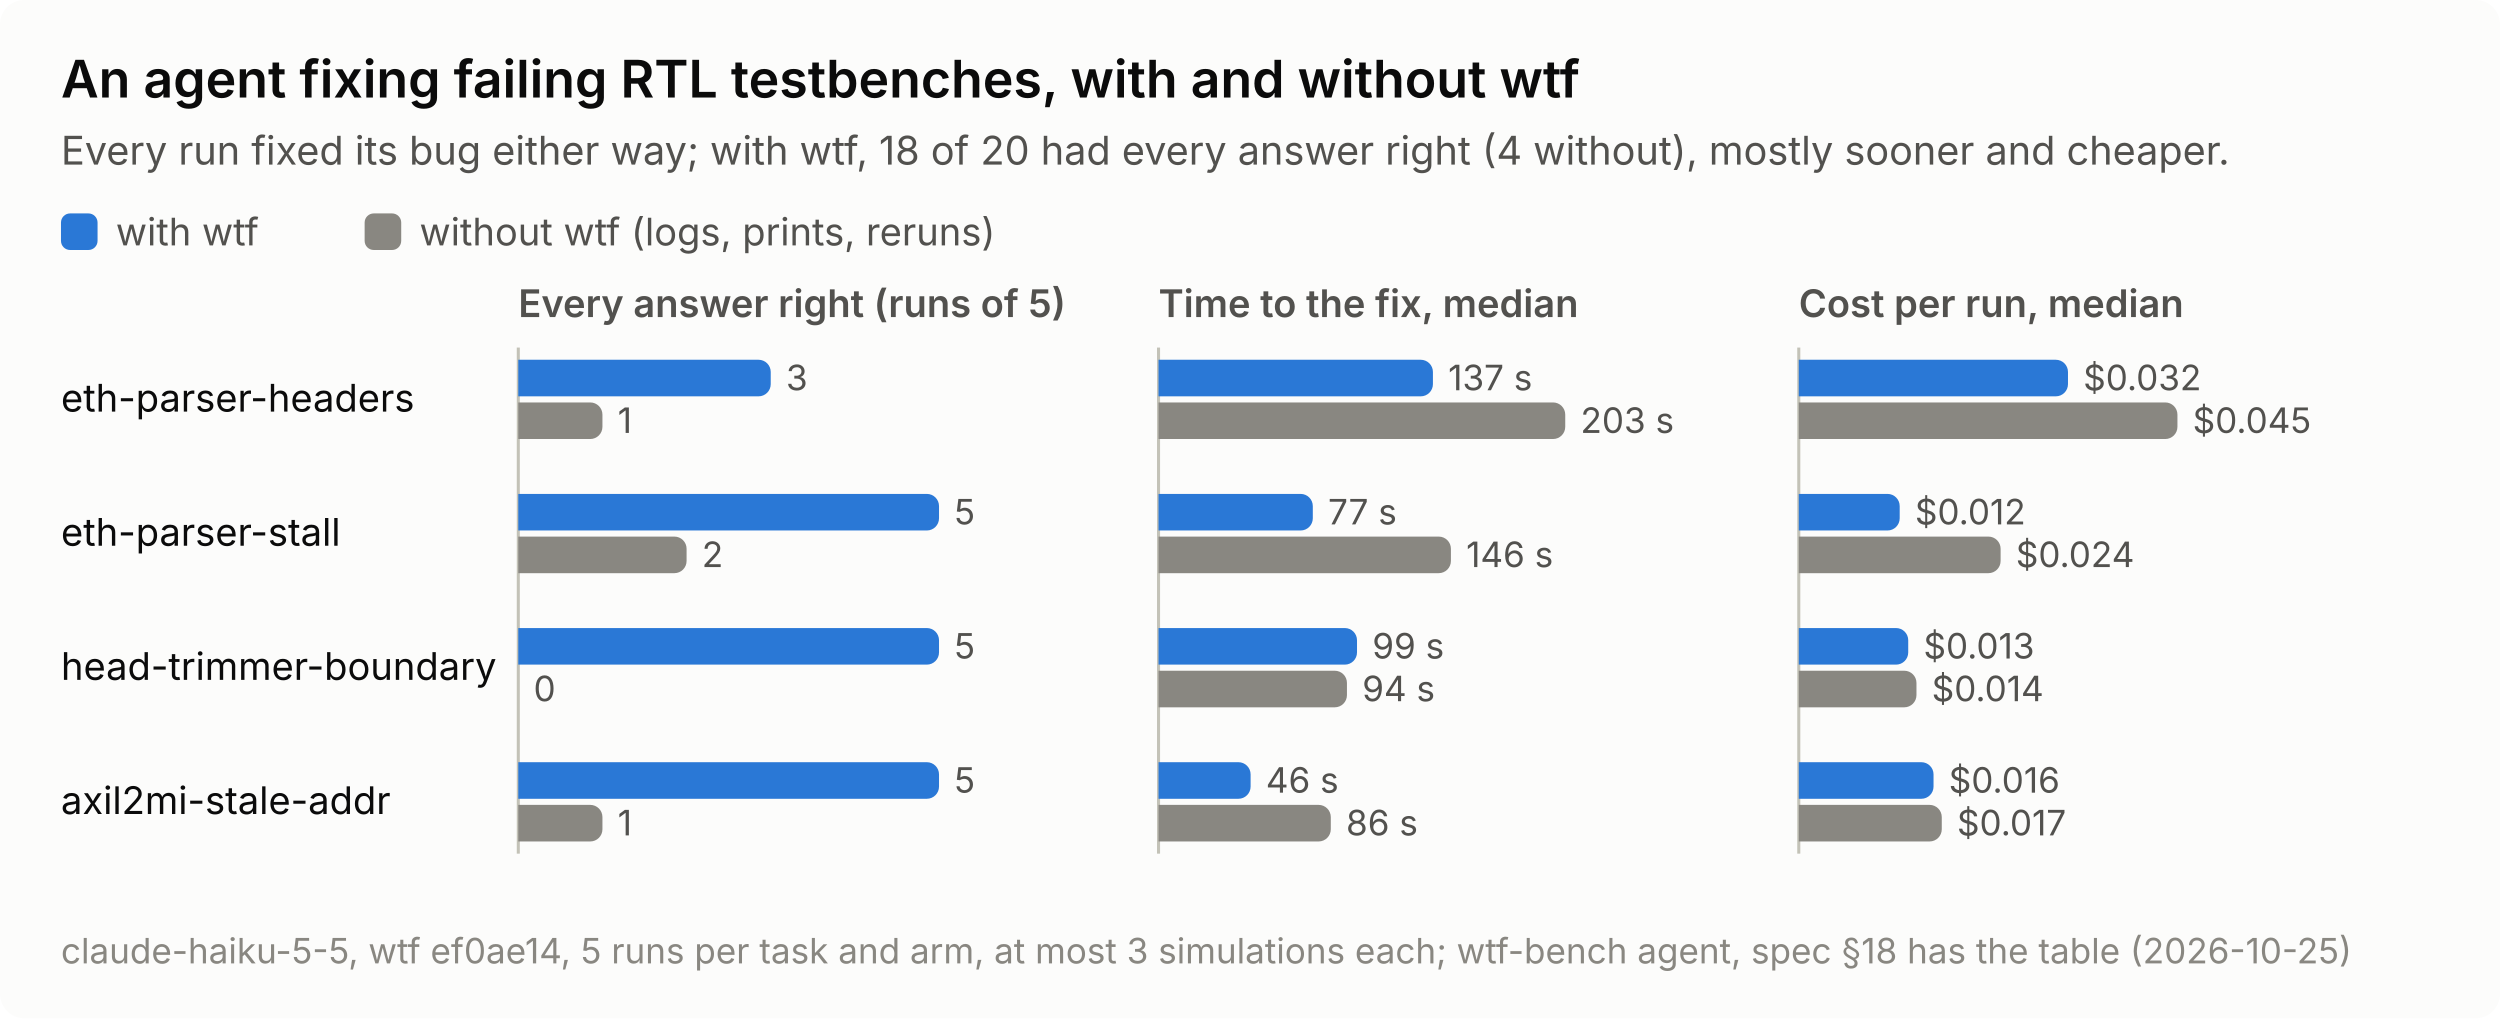
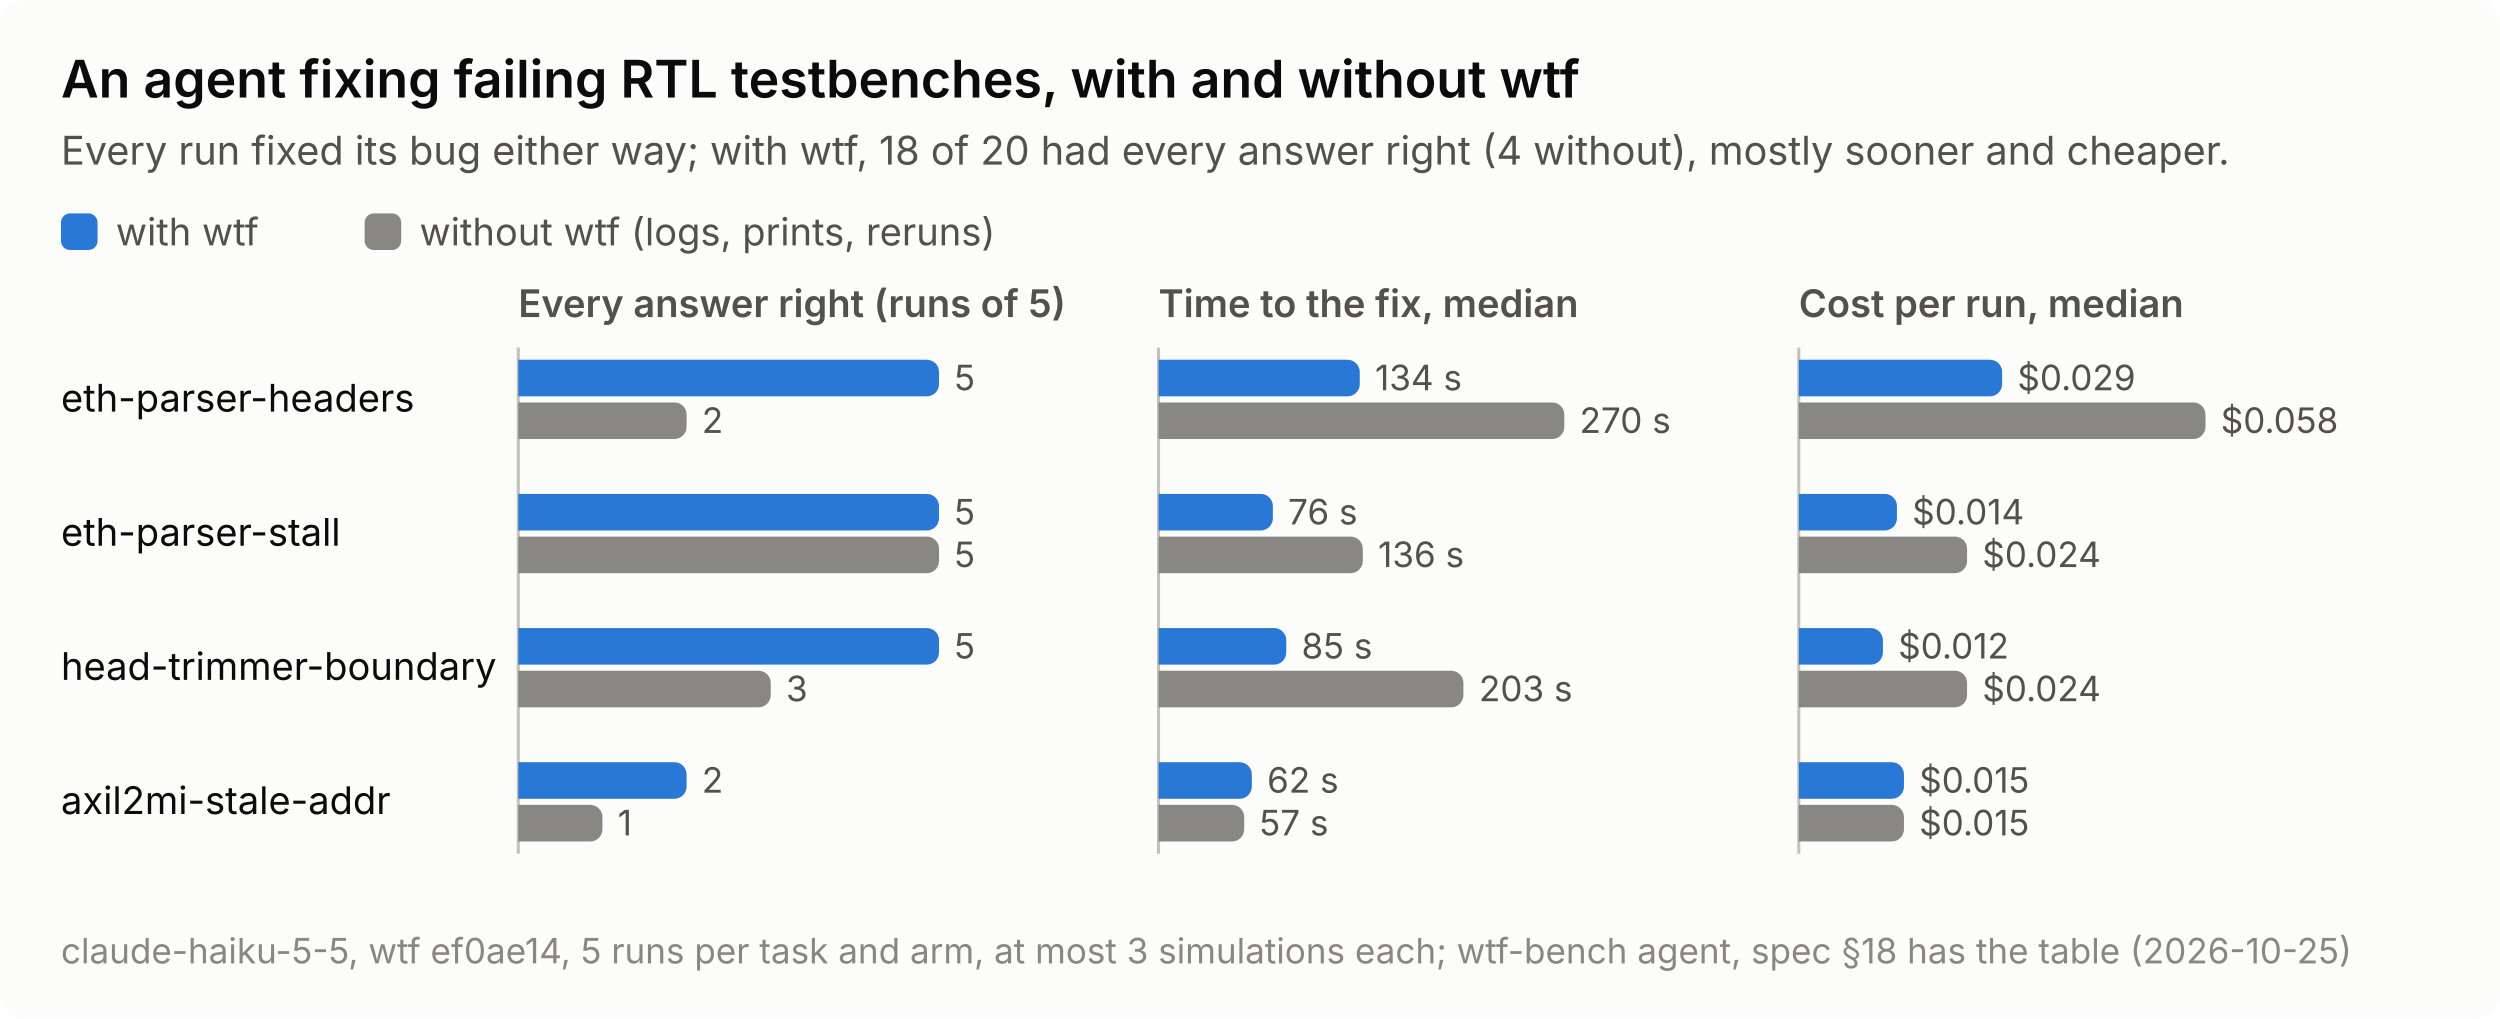
<svg xmlns="http://www.w3.org/2000/svg" width="820" height="334" viewBox="0 0 820 334" font-family="system-ui, -apple-system, Segoe UI, sans-serif" role="img" aria-labelledby="t d">
  <rect width="820" height="334" rx="8" fill="#fcfcfb" />
  <text x="20" y="32" font-size="17" font-weight="600" fill="#0b0b0b">An agent fixing failing RTL testbenches, with and without wtf</text>
  <text x="20" y="54" font-size="13" fill="#52514e">Every run fixed its bug either way; with wtf, 18 of 20 had every answer right (4 without), mostly sooner and cheaper.</text>
  <rect x="20" y="70" width="12" height="12" rx="3" fill="#2a78d6" />
  <text x="38" y="80.5" font-size="12.5" fill="#52514e">with wtf</text>
  <rect x="119.6" y="70" width="12" height="12" rx="3" fill="#898781" />
  <text x="137.6" y="80.5" font-size="12.5" fill="#52514e">without wtf (logs, prints, reruns)</text>
  <text x="20" y="135.0" font-size="12.5" fill="#0b0b0b">eth-parser-headers</text>
  <text x="20" y="179.0" font-size="12.5" fill="#0b0b0b">eth-parser-stall</text>
  <text x="20" y="223.0" font-size="12.5" fill="#0b0b0b">head-trimmer-boundary</text>
  <text x="20" y="267.0" font-size="12.5" fill="#0b0b0b">axil2mi-stale-addr</text>
  <text x="170" y="104" font-size="12.5" font-weight="600" fill="#52514e">Every answer right (runs of 5)</text>
  <line x1="170" y1="114" x2="170" y2="280" stroke="#c3c2b7" stroke-width="1" />
-   <path d="M170.0,118.0 h78.8 a4,4 0 0 1 4,4 v4.0 a4,4 0 0 1 -4,4 h-78.8 z" fill="#2a78d6" />
-   <text x="257.8" y="128.0" font-size="11.5" fill="#52514e">3</text>
-   <path d="M170.0,132.0 h23.6 a4,4 0 0 1 4,4 v4.0 a4,4 0 0 1 -4,4 h-23.6 z" fill="#898781" />
-   <text x="202.6" y="142.0" font-size="11.5" fill="#52514e">1</text>
+   <path d="M170.0,118.0 h134.0 a4,4 0 0 1 4,4 v4.0 a4,4 0 0 1 -4,4 h-134.0 z" fill="#2a78d6" />
+   <text x="313.0" y="128.0" font-size="11.5" fill="#52514e">5</text>
+   <path d="M170.0,132.0 h51.2 a4,4 0 0 1 4,4 v4.0 a4,4 0 0 1 -4,4 h-51.2 z" fill="#898781" />
+   <text x="230.2" y="142.0" font-size="11.5" fill="#52514e">2</text>
  <path d="M170.0,162.0 h134.0 a4,4 0 0 1 4,4 v4.0 a4,4 0 0 1 -4,4 h-134.0 z" fill="#2a78d6" />
  <text x="313.0" y="172.0" font-size="11.5" fill="#52514e">5</text>
-   <path d="M170.0,176.0 h51.2 a4,4 0 0 1 4,4 v4.0 a4,4 0 0 1 -4,4 h-51.2 z" fill="#898781" />
-   <text x="230.2" y="186.0" font-size="11.5" fill="#52514e">2</text>
+   <path d="M170.0,176.0 h134.0 a4,4 0 0 1 4,4 v4.0 a4,4 0 0 1 -4,4 h-134.0 z" fill="#898781" />
+   <text x="313.0" y="186.0" font-size="11.5" fill="#52514e">5</text>
  <path d="M170.0,206.0 h134.0 a4,4 0 0 1 4,4 v4.0 a4,4 0 0 1 -4,4 h-134.0 z" fill="#2a78d6" />
  <text x="313.0" y="216.0" font-size="11.5" fill="#52514e">5</text>
-   <text x="175.0" y="230.0" font-size="11.5" fill="#52514e">0</text>
-   <path d="M170.0,250.0 h134.0 a4,4 0 0 1 4,4 v4.0 a4,4 0 0 1 -4,4 h-134.0 z" fill="#2a78d6" />
-   <text x="313.0" y="260.0" font-size="11.5" fill="#52514e">5</text>
+   <path d="M170.0,220.0 h78.8 a4,4 0 0 1 4,4 v4.0 a4,4 0 0 1 -4,4 h-78.8 z" fill="#898781" />
+   <text x="257.8" y="230.0" font-size="11.5" fill="#52514e">3</text>
+   <path d="M170.0,250.0 h51.2 a4,4 0 0 1 4,4 v4.0 a4,4 0 0 1 -4,4 h-51.2 z" fill="#2a78d6" />
+   <text x="230.2" y="260.0" font-size="11.5" fill="#52514e">2</text>
  <path d="M170.0,264.0 h23.6 a4,4 0 0 1 4,4 v4.0 a4,4 0 0 1 -4,4 h-23.6 z" fill="#898781" />
  <text x="202.6" y="274.0" font-size="11.5" fill="#52514e">1</text>
  <text x="380" y="104" font-size="12.5" font-weight="600" fill="#52514e">Time to the fix, median</text>
  <line x1="380" y1="114" x2="380" y2="280" stroke="#c3c2b7" stroke-width="1" />
-   <path d="M380.0,118.0 h86.0 a4,4 0 0 1 4,4 v4.0 a4,4 0 0 1 -4,4 h-86.0 z" fill="#2a78d6" />
-   <text x="475.0" y="128.0" font-size="11.5" fill="#52514e">137 s</text>
-   <path d="M380.0,132.0 h129.4 a4,4 0 0 1 4,4 v4.0 a4,4 0 0 1 -4,4 h-129.4 z" fill="#898781" />
-   <text x="518.4" y="142.0" font-size="11.5" fill="#52514e">203 s</text>
-   <path d="M380.0,162.0 h46.6 a4,4 0 0 1 4,4 v4.0 a4,4 0 0 1 -4,4 h-46.6 z" fill="#2a78d6" />
-   <text x="435.6" y="172.0" font-size="11.5" fill="#52514e">77 s</text>
-   <path d="M380.0,176.0 h91.9 a4,4 0 0 1 4,4 v4.0 a4,4 0 0 1 -4,4 h-91.9 z" fill="#898781" />
-   <text x="480.9" y="186.0" font-size="11.5" fill="#52514e">146 s</text>
-   <path d="M380.0,206.0 h61.1 a4,4 0 0 1 4,4 v4.0 a4,4 0 0 1 -4,4 h-61.1 z" fill="#2a78d6" />
-   <text x="450.1" y="216.0" font-size="11.5" fill="#52514e">99 s</text>
-   <path d="M380.0,220.0 h57.8 a4,4 0 0 1 4,4 v4.0 a4,4 0 0 1 -4,4 h-57.8 z" fill="#898781" />
-   <text x="446.8" y="230.0" font-size="11.5" fill="#52514e">94 s</text>
-   <path d="M380.0,250.0 h26.2 a4,4 0 0 1 4,4 v4.0 a4,4 0 0 1 -4,4 h-26.2 z" fill="#2a78d6" />
-   <text x="415.2" y="260.0" font-size="11.5" fill="#52514e">46 s</text>
-   <path d="M380.0,264.0 h52.5 a4,4 0 0 1 4,4 v4.0 a4,4 0 0 1 -4,4 h-52.5 z" fill="#898781" />
-   <text x="441.5" y="274.0" font-size="11.5" fill="#52514e">86 s</text>
+   <path d="M380.0,118.0 h62.0 a4,4 0 0 1 4,4 v4.0 a4,4 0 0 1 -4,4 h-62.0 z" fill="#2a78d6" />
+   <text x="451.0" y="128.0" font-size="11.5" fill="#52514e">134 s</text>
+   <path d="M380.0,132.0 h129.1 a4,4 0 0 1 4,4 v4.0 a4,4 0 0 1 -4,4 h-129.1 z" fill="#898781" />
+   <text x="518.1" y="142.0" font-size="11.5" fill="#52514e">270 s</text>
+   <path d="M380.0,162.0 h33.5 a4,4 0 0 1 4,4 v4.0 a4,4 0 0 1 -4,4 h-33.5 z" fill="#2a78d6" />
+   <text x="422.5" y="172.0" font-size="11.5" fill="#52514e">76 s</text>
+   <path d="M380.0,176.0 h63.0 a4,4 0 0 1 4,4 v4.0 a4,4 0 0 1 -4,4 h-63.0 z" fill="#898781" />
+   <text x="452.0" y="186.0" font-size="11.5" fill="#52514e">136 s</text>
+   <path d="M380.0,206.0 h37.9 a4,4 0 0 1 4,4 v4.0 a4,4 0 0 1 -4,4 h-37.9 z" fill="#2a78d6" />
+   <text x="426.9" y="216.0" font-size="11.5" fill="#52514e">85 s</text>
+   <path d="M380.0,220.0 h96.0 a4,4 0 0 1 4,4 v4.0 a4,4 0 0 1 -4,4 h-96.0 z" fill="#898781" />
+   <text x="485.1" y="230.0" font-size="11.5" fill="#52514e">203 s</text>
+   <path d="M380.0,250.0 h26.6 a4,4 0 0 1 4,4 v4.0 a4,4 0 0 1 -4,4 h-26.6 z" fill="#2a78d6" />
+   <text x="415.6" y="260.0" font-size="11.5" fill="#52514e">62 s</text>
+   <path d="M380.0,264.0 h24.1 a4,4 0 0 1 4,4 v4.0 a4,4 0 0 1 -4,4 h-24.1 z" fill="#898781" />
+   <text x="413.1" y="274.0" font-size="11.5" fill="#52514e">57 s</text>
  <text x="590" y="104" font-size="12.5" font-weight="600" fill="#52514e">Cost per run, median</text>
  <line x1="590" y1="114" x2="590" y2="280" stroke="#c3c2b7" stroke-width="1" />
-   <path d="M590.0,118.0 h84.3 a4,4 0 0 1 4,4 v4.0 a4,4 0 0 1 -4,4 h-84.3 z" fill="#2a78d6" />
-   <text x="683.3" y="128.0" font-size="11.5" fill="#52514e">$0.032</text>
-   <path d="M590.0,132.0 h120.2 a4,4 0 0 1 4,4 v4.0 a4,4 0 0 1 -4,4 h-120.2 z" fill="#898781" />
-   <text x="719.2" y="142.0" font-size="11.5" fill="#52514e">$0.045</text>
-   <path d="M590.0,162.0 h29.1 a4,4 0 0 1 4,4 v4.0 a4,4 0 0 1 -4,4 h-29.1 z" fill="#2a78d6" />
-   <text x="628.1" y="172.0" font-size="11.5" fill="#52514e">$0.012</text>
-   <path d="M590.0,176.0 h62.2 a4,4 0 0 1 4,4 v4.0 a4,4 0 0 1 -4,4 h-62.2 z" fill="#898781" />
-   <text x="661.2" y="186.0" font-size="11.5" fill="#52514e">$0.024</text>
-   <path d="M590.0,206.0 h31.9 a4,4 0 0 1 4,4 v4.0 a4,4 0 0 1 -4,4 h-31.9 z" fill="#2a78d6" />
-   <text x="630.9" y="216.0" font-size="11.5" fill="#52514e">$0.013</text>
-   <path d="M590.0,220.0 h34.6 a4,4 0 0 1 4,4 v4.0 a4,4 0 0 1 -4,4 h-34.6 z" fill="#898781" />
-   <text x="633.6" y="230.0" font-size="11.5" fill="#52514e">$0.014</text>
-   <path d="M590.0,250.0 h40.2 a4,4 0 0 1 4,4 v4.0 a4,4 0 0 1 -4,4 h-40.2 z" fill="#2a78d6" />
-   <text x="639.2" y="260.0" font-size="11.5" fill="#52514e">$0.016</text>
-   <path d="M590.0,264.0 h42.9 a4,4 0 0 1 4,4 v4.0 a4,4 0 0 1 -4,4 h-42.9 z" fill="#898781" />
-   <text x="641.9" y="274.0" font-size="11.5" fill="#52514e">$0.017</text>
+   <path d="M590.0,118.0 h62.7 a4,4 0 0 1 4,4 v4.0 a4,4 0 0 1 -4,4 h-62.7 z" fill="#2a78d6" />
+   <text x="661.7" y="128.0" font-size="11.5" fill="#52514e">$0.029</text>
+   <path d="M590.0,132.0 h129.4 a4,4 0 0 1 4,4 v4.0 a4,4 0 0 1 -4,4 h-129.4 z" fill="#898781" />
+   <text x="728.4" y="142.0" font-size="11.5" fill="#52514e">$0.058</text>
+   <path d="M590.0,162.0 h28.2 a4,4 0 0 1 4,4 v4.0 a4,4 0 0 1 -4,4 h-28.2 z" fill="#2a78d6" />
+   <text x="627.2" y="172.0" font-size="11.5" fill="#52514e">$0.014</text>
+   <path d="M590.0,176.0 h51.2 a4,4 0 0 1 4,4 v4.0 a4,4 0 0 1 -4,4 h-51.2 z" fill="#898781" />
+   <text x="650.2" y="186.0" font-size="11.5" fill="#52514e">$0.024</text>
+   <path d="M590.0,206.0 h23.6 a4,4 0 0 1 4,4 v4.0 a4,4 0 0 1 -4,4 h-23.6 z" fill="#2a78d6" />
+   <text x="622.6" y="216.0" font-size="11.5" fill="#52514e">$0.012</text>
+   <path d="M590.0,220.0 h51.2 a4,4 0 0 1 4,4 v4.0 a4,4 0 0 1 -4,4 h-51.2 z" fill="#898781" />
+   <text x="650.2" y="230.0" font-size="11.5" fill="#52514e">$0.024</text>
+   <path d="M590.0,250.0 h30.5 a4,4 0 0 1 4,4 v4.0 a4,4 0 0 1 -4,4 h-30.5 z" fill="#2a78d6" />
+   <text x="629.5" y="260.0" font-size="11.5" fill="#52514e">$0.015</text>
+   <path d="M590.0,264.0 h30.5 a4,4 0 0 1 4,4 v4.0 a4,4 0 0 1 -4,4 h-30.5 z" fill="#898781" />
+   <text x="629.5" y="274.0" font-size="11.5" fill="#52514e">$0.015</text>
  <text x="20" y="316" font-size="11.5" fill="#898781">claude-haiku-5-5, wtf ef0ae14, 5 runs per task and arm, at most 3 simulations each; wtf-bench agent, spec §18 has the table (2026-10-25)</text>
</svg>
